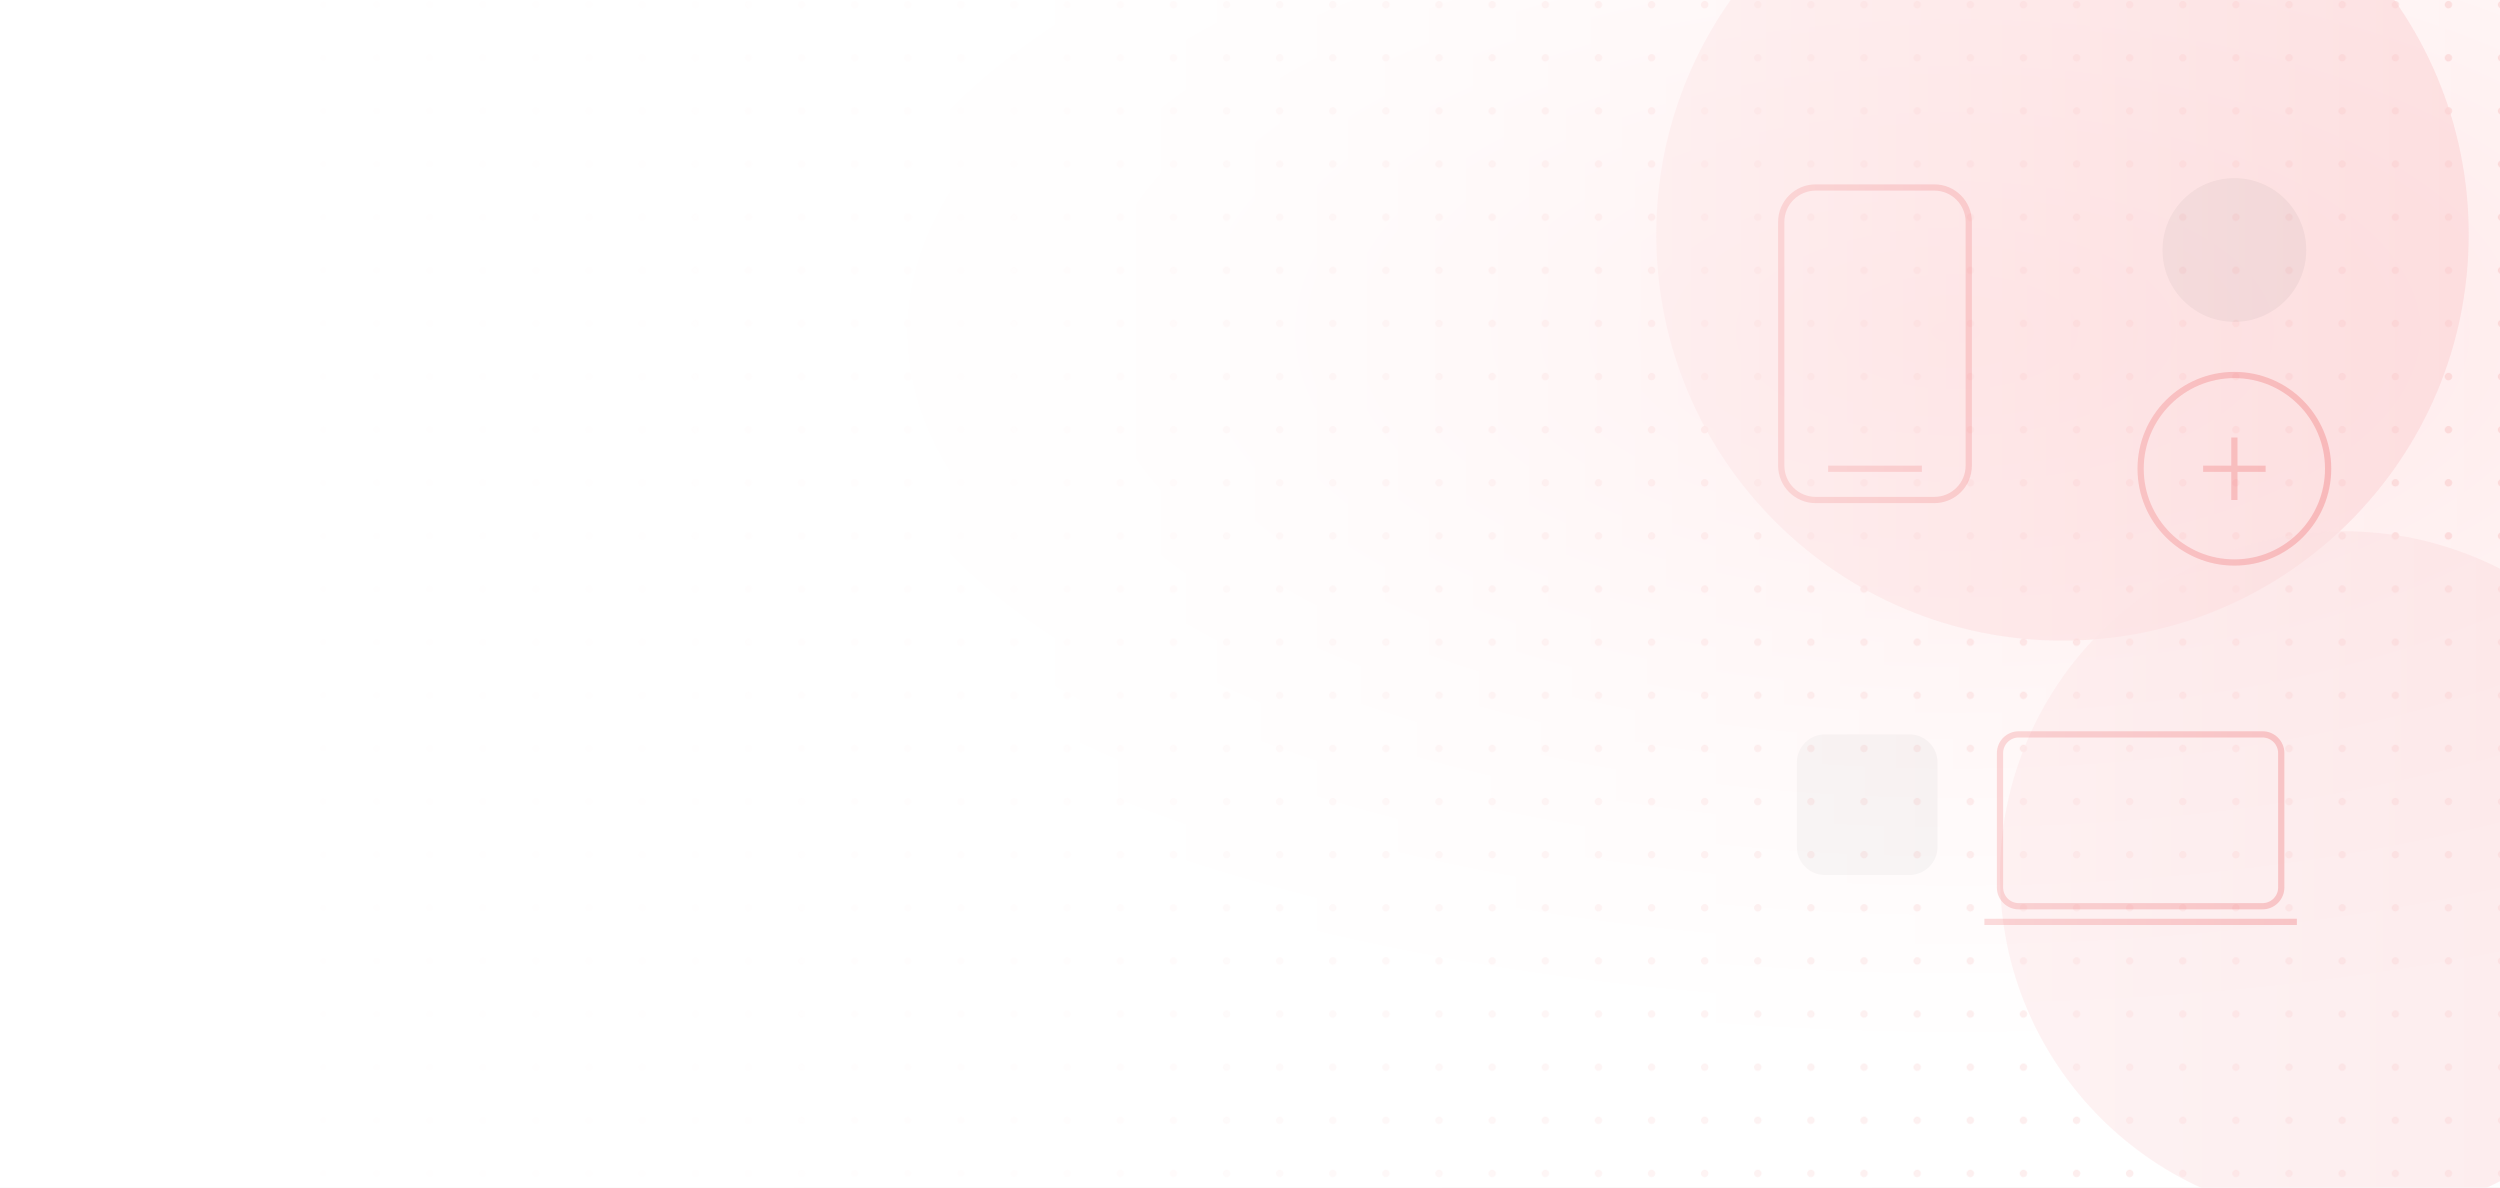
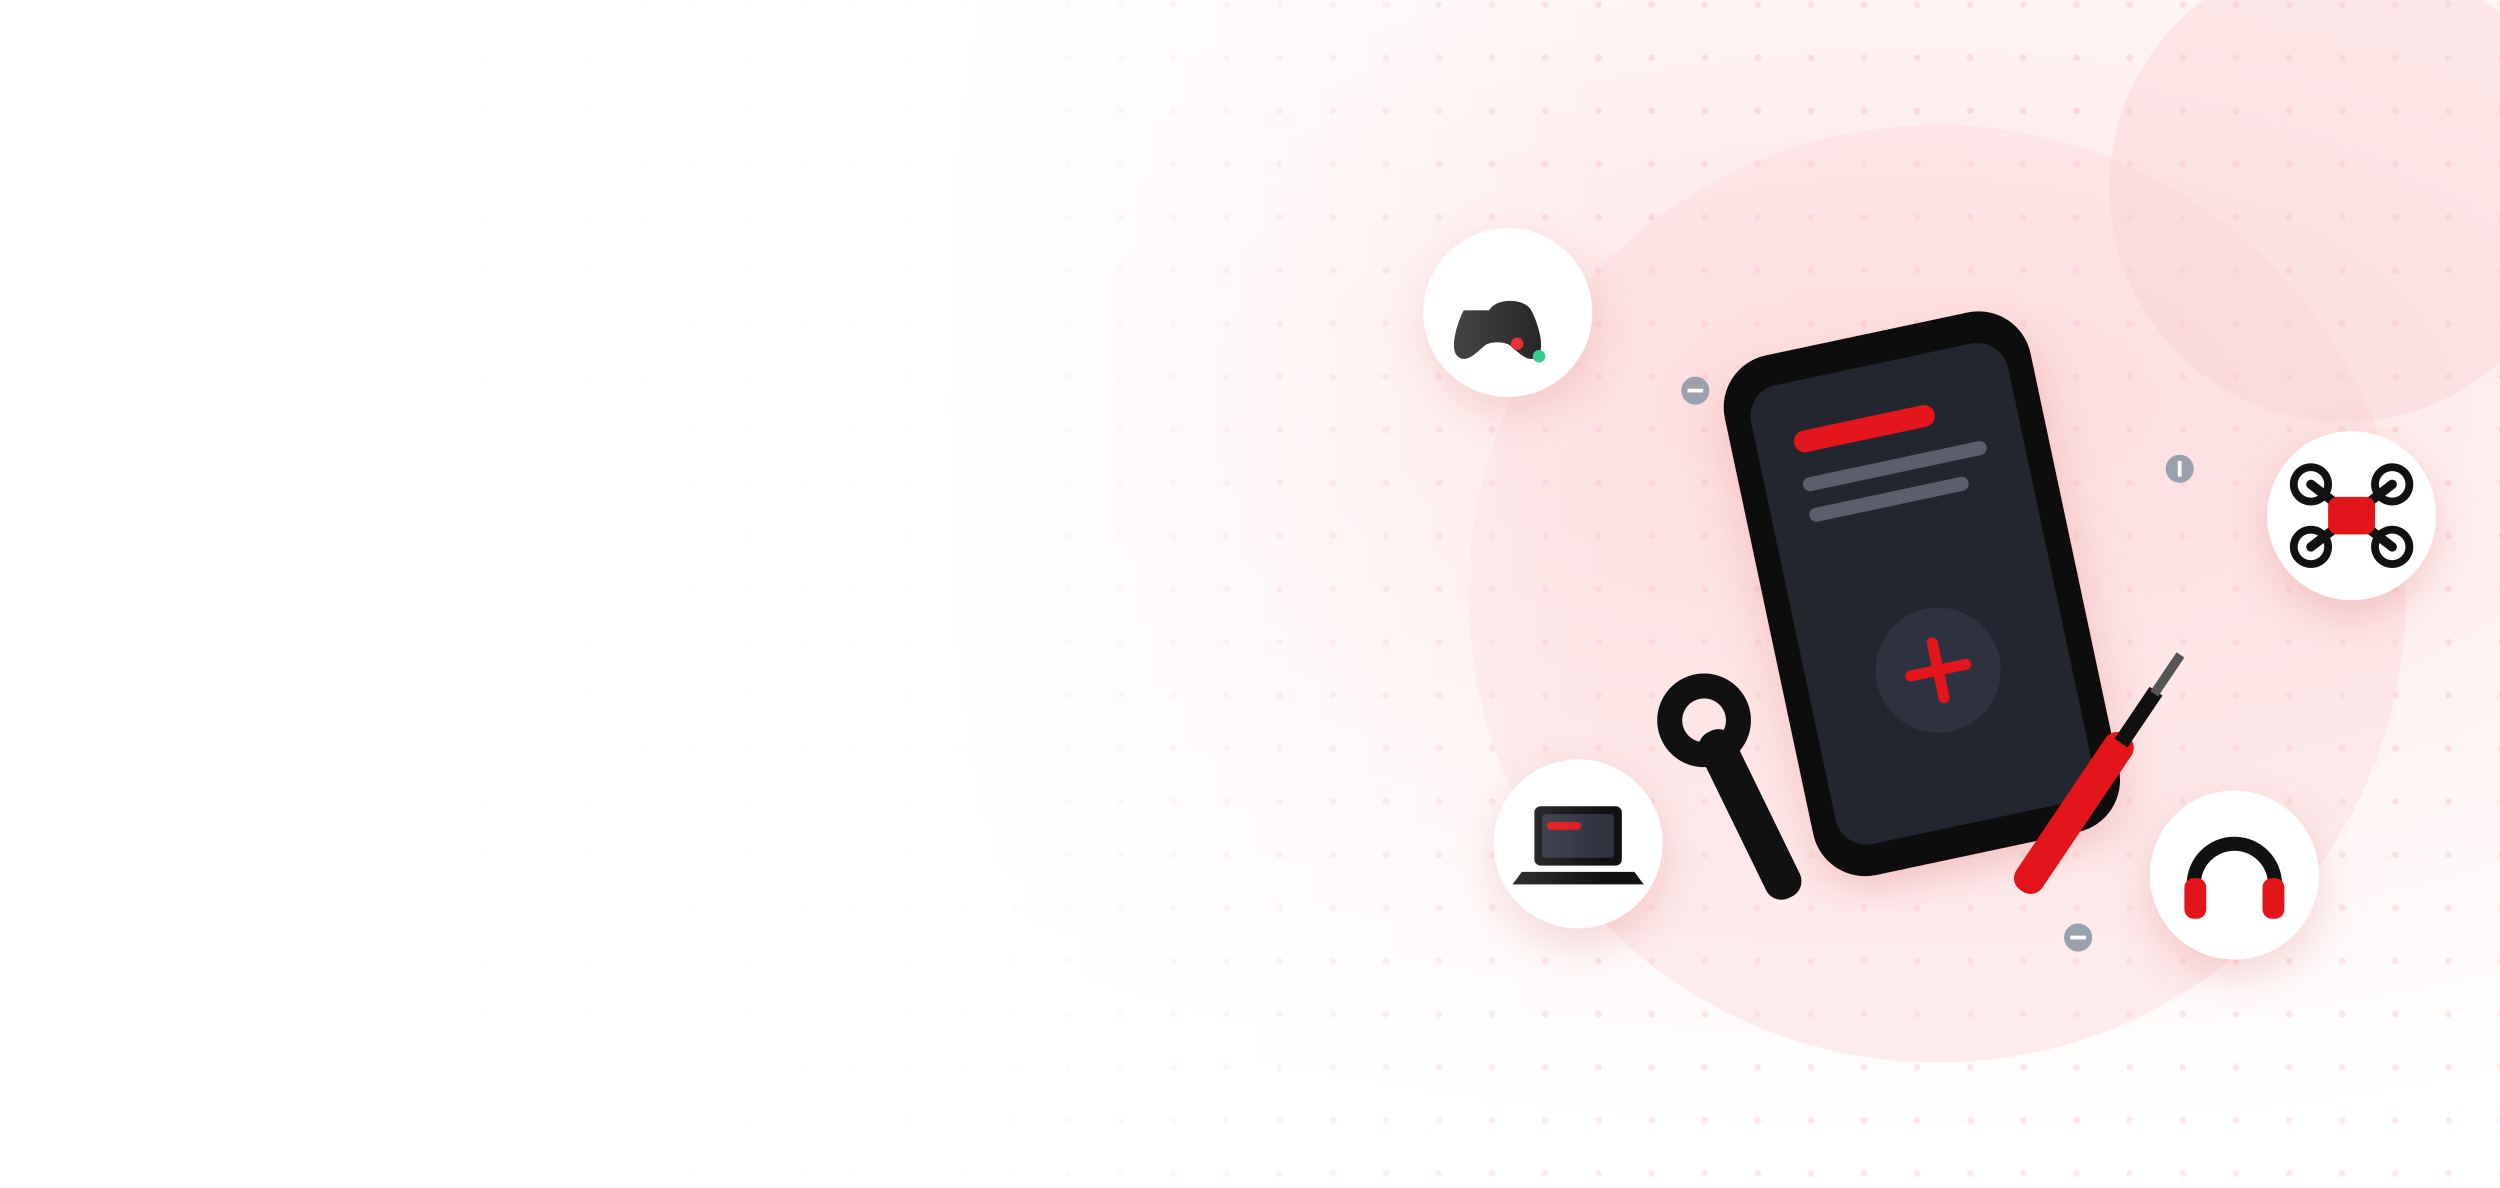
<svg xmlns="http://www.w3.org/2000/svg" viewBox="0 0 1600 760" preserveAspectRatio="xMaxYMid slice" role="img" aria-hidden="true">
  <defs>
-     <radialGradient id="glow" cx="78%" cy="28%" r="60%">
-       <stop offset="0%" stop-color="#ffe3e4" />
+     <radialGradient id="glow" cx="76%" cy="34%" r="62%">
+       <stop offset="0%" stop-color="#ffe1e2" />
      <stop offset="55%" stop-color="#fff4f4" />
      <stop offset="100%" stop-color="#ffffff" />
    </radialGradient>
    <linearGradient id="fade" x1="0" y1="0" x2="1" y2="0">
      <stop offset="0%" stop-color="#ffffff" />
-       <stop offset="42%" stop-color="#ffffff" stop-opacity="0.92" />
-       <stop offset="100%" stop-color="#ffffff" stop-opacity="0" />
+       <stop offset="38%" stop-color="#ffffff" stop-opacity="0.95" />
+       <stop offset="64%" stop-color="#ffffff" stop-opacity="0" />
    </linearGradient>
    <pattern id="dots" width="34" height="34" patternUnits="userSpaceOnUse">
-       <circle cx="3" cy="3" r="2.4" fill="#e4141b" fill-opacity="0.10" />
+       <circle cx="3" cy="3" r="2.2" fill="#e4141b" fill-opacity="0.09" />
    </pattern>
+     <filter id="soft" x="-30%" y="-30%" width="160%" height="160%">
+       <feDropShadow dx="0" dy="10" stdDeviation="14" flood-color="#c01016" flood-opacity="0.16" />
+     </filter>
  </defs>
  <rect width="1600" height="760" fill="url(#glow)" />
  <rect width="1600" height="760" fill="url(#dots)" />
-   <circle cx="1320" cy="150" r="260" fill="#fbd0d2" opacity="0.55" />
-   <circle cx="1500" cy="560" r="220" fill="#fcdcde" opacity="0.5" />
-   <g stroke="#e4141b" stroke-opacity="0.22" stroke-width="4" fill="none">
-     <rect x="1140" y="120" width="120" height="200" rx="22" />
-     <line x1="1170" y1="300" x2="1230" y2="300" />
-     <circle cx="1430" cy="300" r="60" />
-     <path d="M1410 300h40 M1430 280v40" />
-     <rect x="1280" y="470" width="180" height="110" rx="12" />
-     <path d="M1270 590h200" />
+   <circle cx="1240" cy="380" r="300" fill="#fcd9db" opacity="0.45" />
+   <circle cx="1500" cy="120" r="150" fill="#fbcfd1" opacity="0.4" />
+   <g transform="rotate(-12 1230 380)" filter="url(#soft)">
+     <rect x="1130" y="210" width="200" height="340" rx="34" fill="#111" />
+     <rect x="1146" y="230" width="168" height="300" rx="20" fill="#23262f" />
+     <rect x="1170" y="262" width="92" height="14" rx="7" fill="#e4141b" />
+     <rect x="1170" y="292" width="120" height="9" rx="4.5" fill="#5a5f6c" />
+     <rect x="1170" y="312" width="104" height="9" rx="4.5" fill="#5a5f6c" />
+     <circle cx="1230" cy="430" r="40" fill="#2f3340" />
+     <path d="M1212 430h36 M1230 412v36" stroke="#e4141b" stroke-width="7" stroke-linecap="round" />
  </g>
-   <g fill="#111" fill-opacity="0.05">
-     <circle cx="1430" cy="160" r="46" />
-     <rect x="1150" y="470" width="90" height="90" rx="18" />
+   <g transform="rotate(34 1360 470)">
+     <rect x="1351" y="470" width="20" height="120" rx="9" fill="#e4141b" />
+     <rect x="1356" y="436" width="10" height="40" fill="#111" />
+     <rect x="1358" y="408" width="6" height="30" fill="#555" />
+   </g>
+   <g transform="rotate(-26 1095 470)">
+     <rect x="1083" y="468" width="24" height="118" rx="11" fill="#111" />
+     <path d="M1095 430a30 30 0 1 0 0 60 30 30 0 0 0 0-60zm0 16a14 14 0 1 1 0 28 14 14 0 0 1 0-28z" fill="#111" />
+   </g>
+   <g fill="#9aa1ad">
+     <circle cx="1085" cy="250" r="9" />
+     <path d="M1080 250h10" stroke="#fff" stroke-width="2.4" />
+     <circle cx="1395" cy="300" r="9" />
+     <path d="M1395 295v10" stroke="#fff" stroke-width="2.4" />
+     <circle cx="1330" cy="600" r="9" />
+     <path d="M1325 600h10" stroke="#fff" stroke-width="2.4" />
+   </g>
+   <g transform="translate(965 200)">
+     <circle r="54" fill="#fff" filter="url(#soft)" />
+     <path d="M-30 -6c5-9 25-9 30 0 4 7 11 28 4 33-6 5-13-3-19-8-4-3-14-3-18 0-6 5-13 13-19 8-7-5 0-26 4-33z" fill="#111" transform="translate(15 4) scale(0.9)" />
+     <circle cx="6" cy="20" r="4" fill="#e4141b" />
+     <circle cx="20" cy="28" r="4" fill="#23c483" />
+   </g>
+   <g transform="translate(1505 330)">
+     <circle r="54" fill="#fff" filter="url(#soft)" />
+     <g stroke="#111" stroke-width="6" stroke-linecap="round">
+       <line x1="-26" y1="-20" x2="26" y2="20" />
+       <line x1="26" y1="-20" x2="-26" y2="20" />
+     </g>
+     <circle cx="-26" cy="-20" r="11" fill="none" stroke="#111" stroke-width="5" />
+     <circle cx="26" cy="-20" r="11" fill="none" stroke="#111" stroke-width="5" />
+     <circle cx="-26" cy="20" r="11" fill="none" stroke="#111" stroke-width="5" />
+     <circle cx="26" cy="20" r="11" fill="none" stroke="#111" stroke-width="5" />
+     <rect x="-15" y="-12" width="30" height="24" rx="6" fill="#e4141b" />
+   </g>
+   <g transform="translate(1010 540)">
+     <circle r="54" fill="#fff" filter="url(#soft)" />
+     <rect x="-28" y="-24" width="56" height="38" rx="4" fill="#111" />
+     <rect x="-23" y="-19" width="46" height="28" rx="2" fill="#2f3340" />
+     <rect x="-20" y="-14" width="22" height="5" rx="2.5" fill="#e4141b" />
+     <path d="M-36 18h72l6 8h-84z" fill="#111" />
+   </g>
+   <g transform="translate(1430 560)">
+     <circle r="54" fill="#fff" filter="url(#soft)" />
+     <path d="M-26 6a26 26 0 0 1 52 0" fill="none" stroke="#111" stroke-width="9" stroke-linecap="round" />
+     <rect x="-32" y="2" width="14" height="26" rx="6" fill="#e4141b" />
+     <rect x="18" y="2" width="14" height="26" rx="6" fill="#e4141b" />
  </g>
  <rect width="1600" height="760" fill="url(#fade)" />
</svg>
